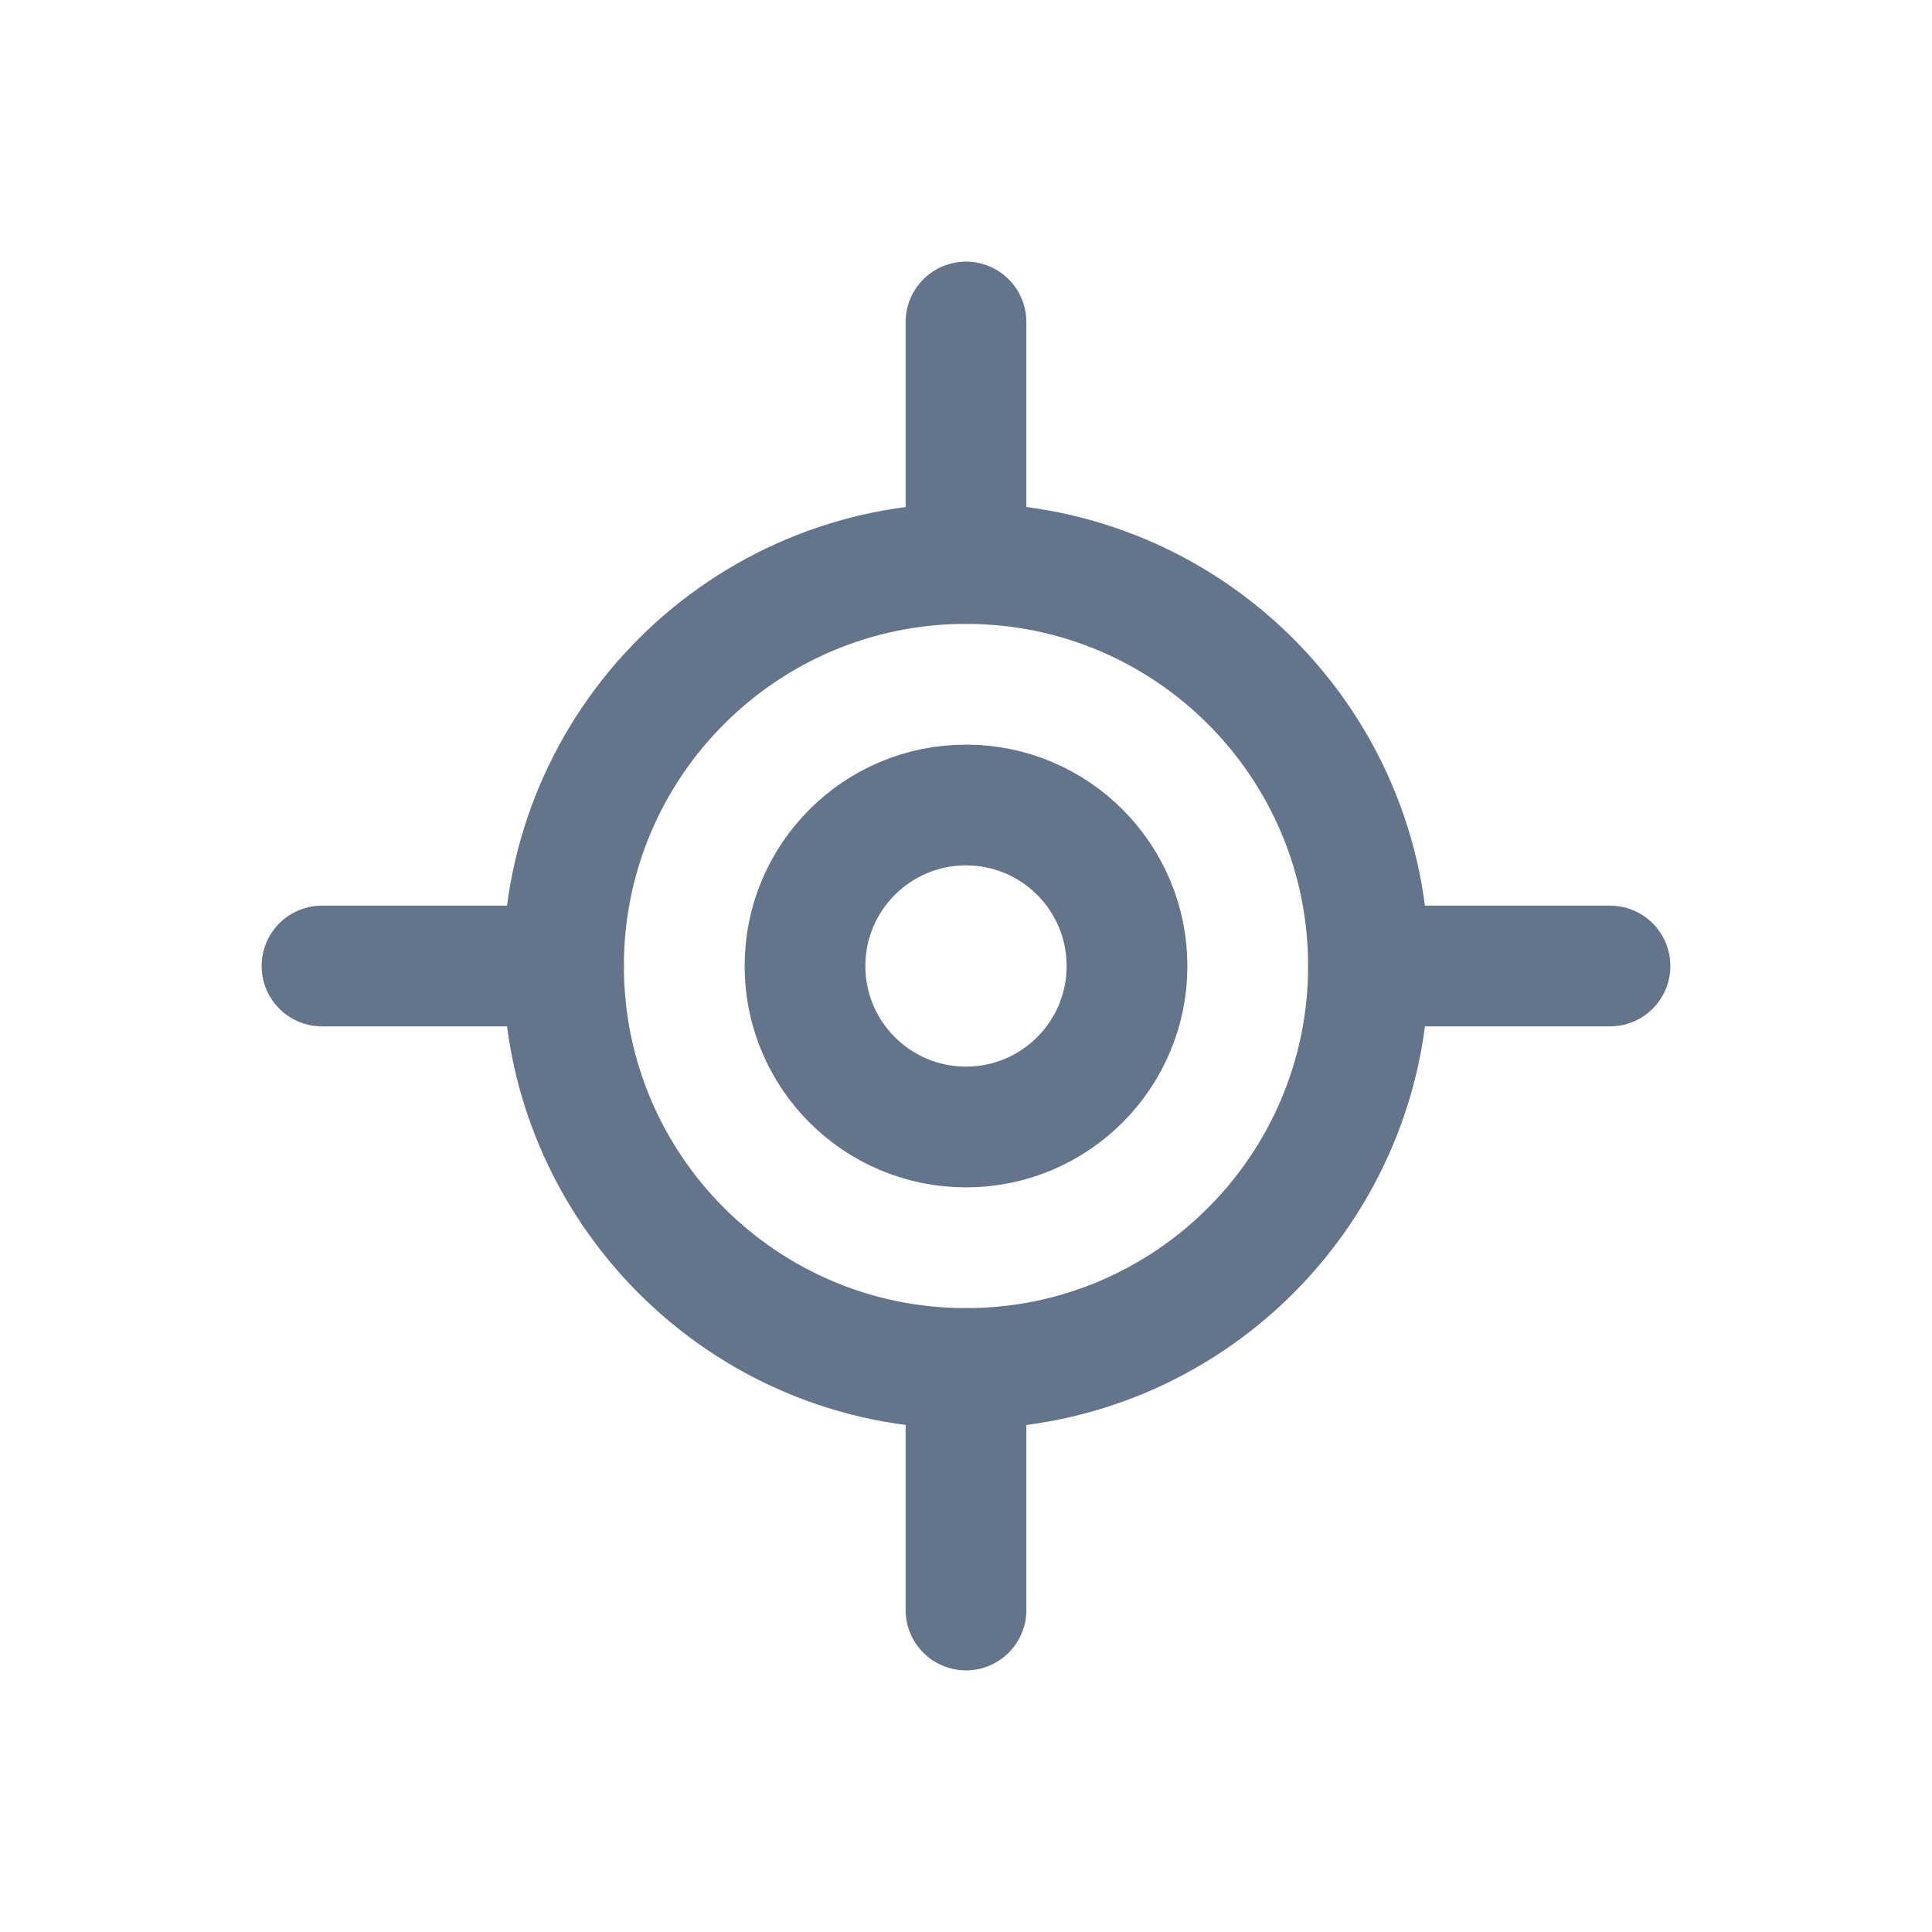
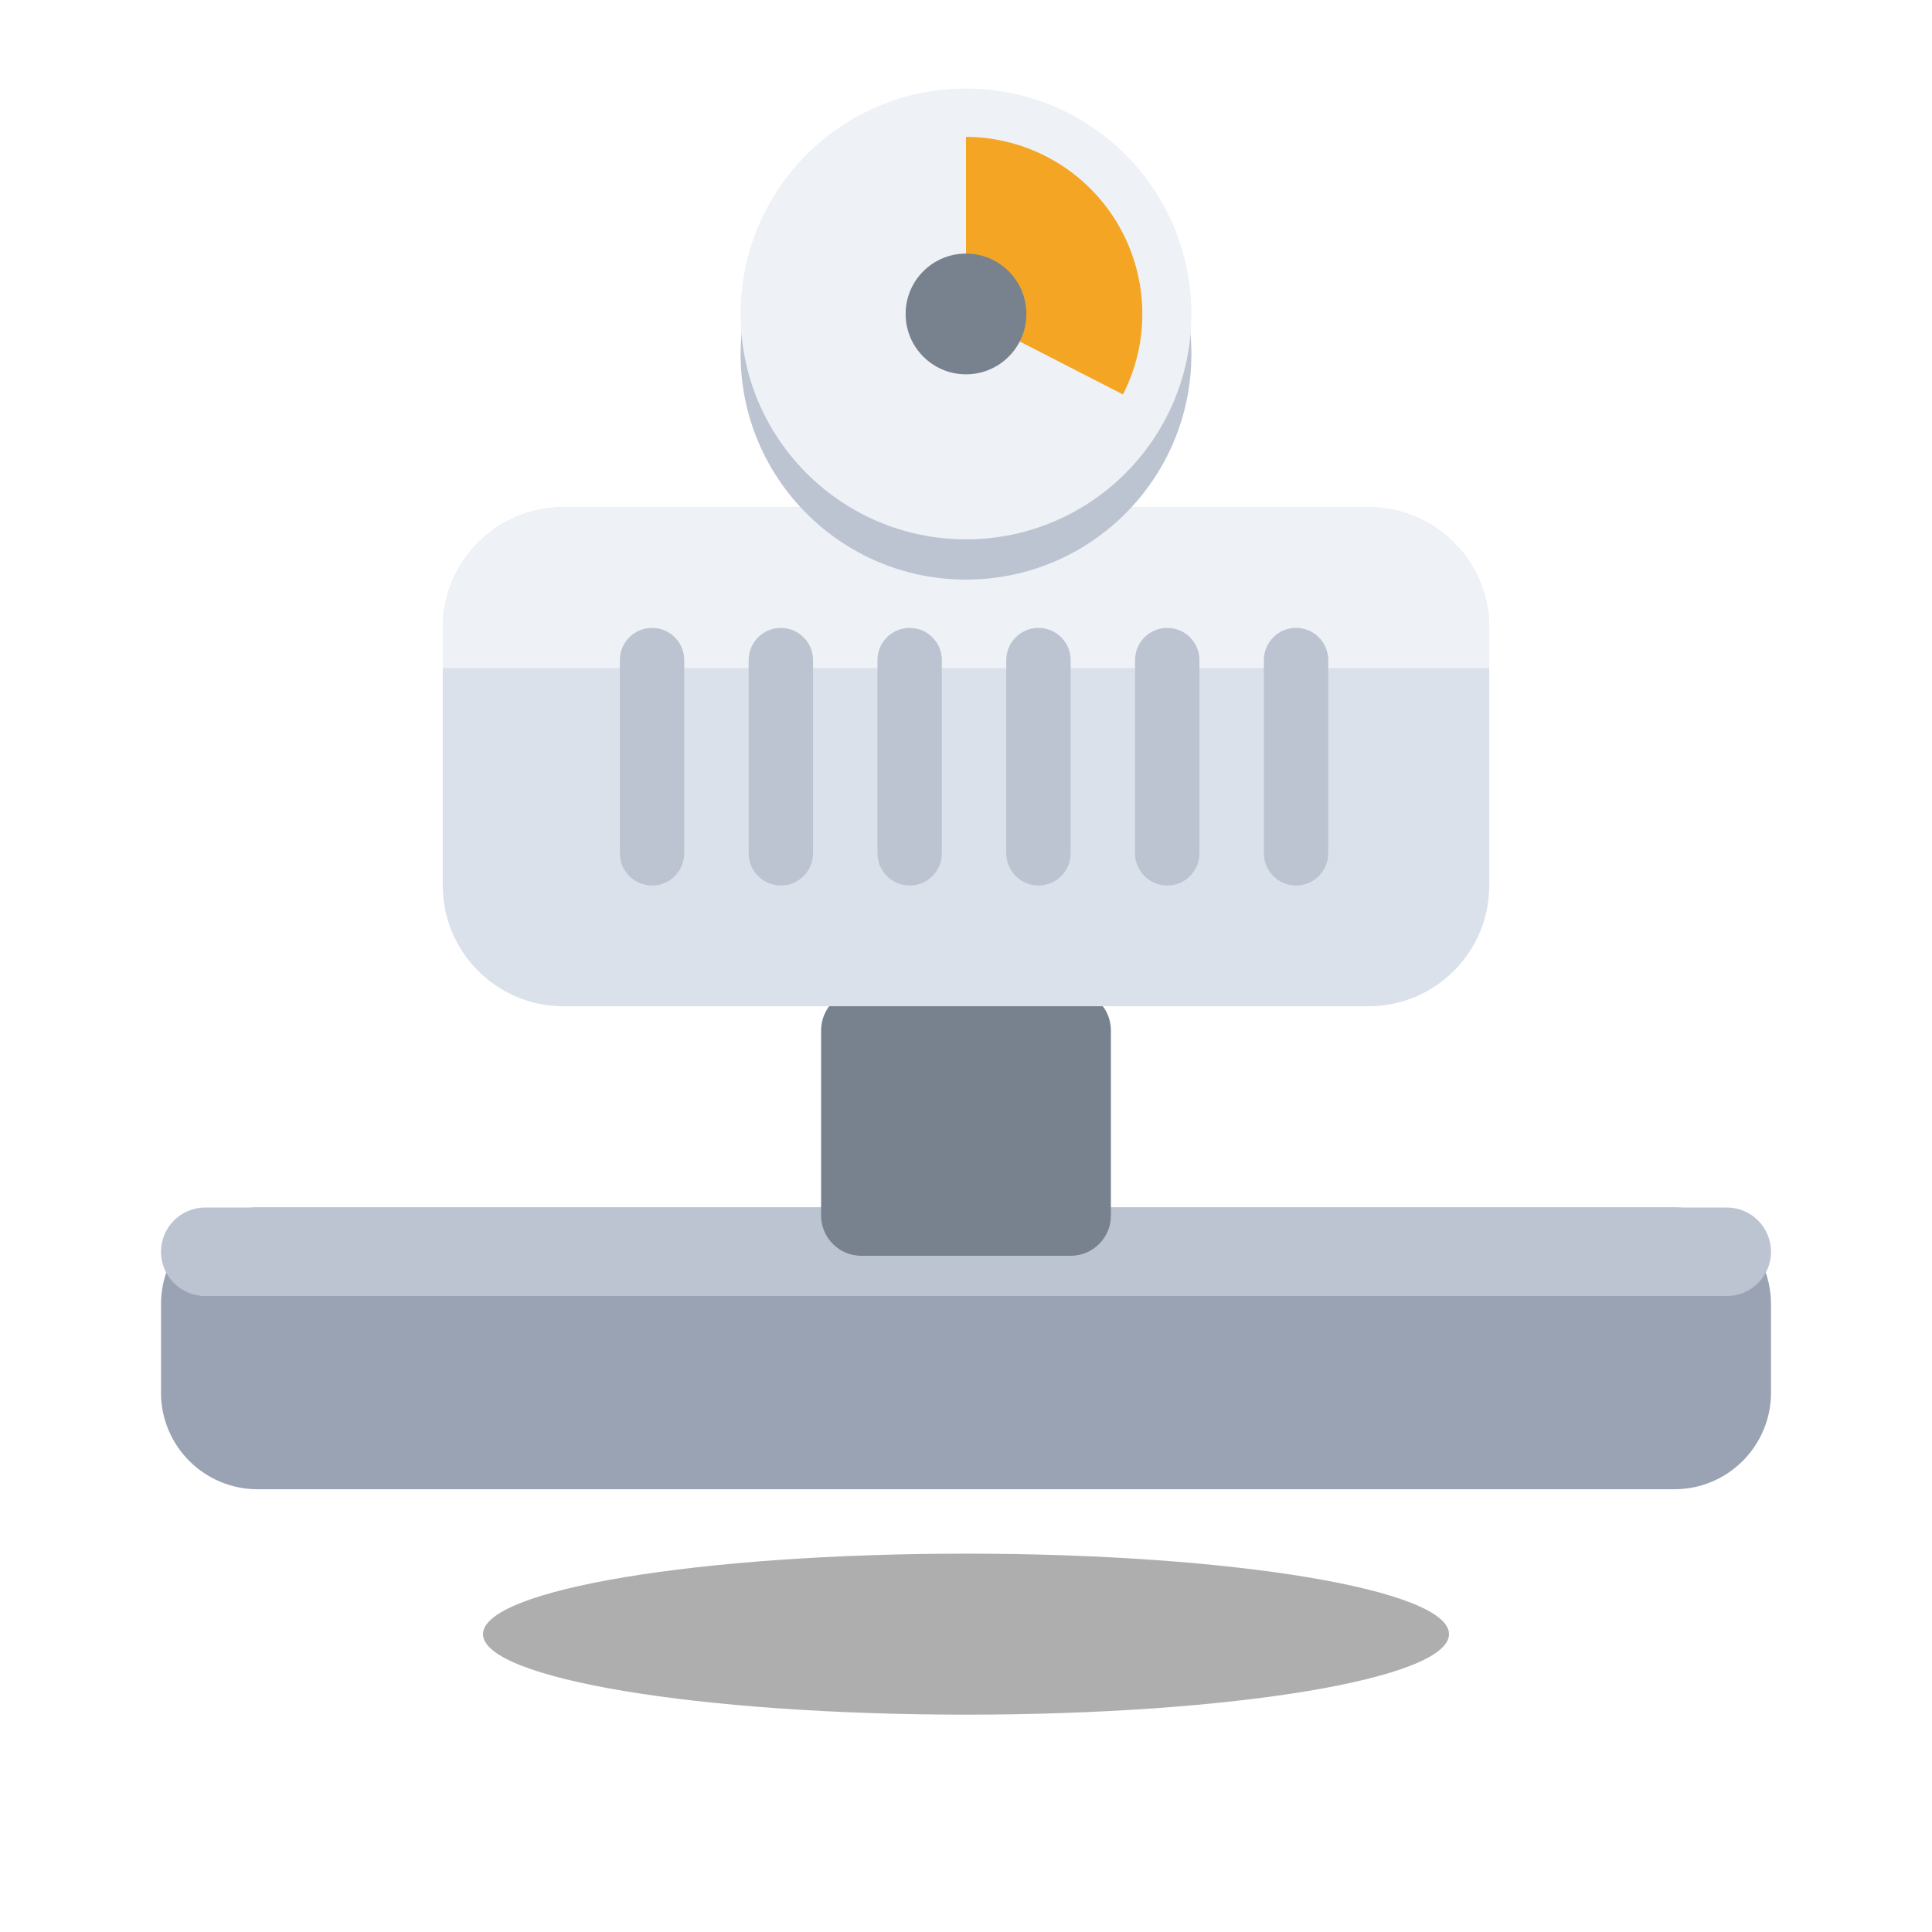
- <svg xmlns="http://www.w3.org/2000/svg" viewBox="0 0 24 24" fill="none" stroke="#64748b" stroke-width="1.5" stroke-linecap="round" stroke-linejoin="round">
-   <circle cx="12" cy="12" r="5" />
-   <path d="M12 7V4M12 20v-3M7 12H4M20 12h-3" />
-   <circle cx="12" cy="12" r="2" />
+ <svg xmlns="http://www.w3.org/2000/svg" viewBox="0 0 48 48">
+   <g stroke="none">
+     <ellipse cx="24" cy="40.6" rx="12" ry="2" fill="#000" opacity=".32" />
+     <rect x="4" y="30" width="40" height="7" rx="2.4" fill="#99a3b3" />
+     <rect x="4" y="30" width="40" height="2.2" rx="1.1" fill="#bcc4d1" />
+     <rect x="20.4" y="24.6" width="7.2" height="6.6" rx="1" fill="#78828f" />
+     <path d="M14 12.6h20a3 3 0 0 1 3 3v6.4a3 3 0 0 1-3 3H14a3 3 0 0 1-3-3v-6.4a3 3 0 0 1 3-3z" fill="#dbe1ea" />
+     <path d="M14 12.6h20a3 3 0 0 1 3 3v1H11v-1a3 3 0 0 1 3-3z" fill="#eef1f6" />
+     <rect x="15.4" y="15.6" width="1.6" height="6.4" rx="0.8" fill="#bcc4d1" />
+     <rect x="18.6" y="15.6" width="1.6" height="6.4" rx="0.8" fill="#bcc4d1" />
+     <rect x="21.8" y="15.6" width="1.6" height="6.4" rx="0.8" fill="#bcc4d1" />
+     <rect x="25" y="15.6" width="1.6" height="6.4" rx="0.8" fill="#bcc4d1" />
+     <rect x="28.2" y="15.6" width="1.6" height="6.4" rx="0.8" fill="#bcc4d1" />
+     <rect x="31.4" y="15.6" width="1.6" height="6.4" rx="0.8" fill="#bcc4d1" />
+     <circle cx="24" cy="8.8" r="5.6" fill="#bcc4d1" />
+     <circle cx="24" cy="7.8" r="5.6" fill="#eef1f6" />
+     <path d="M24 3.4a4.4 4.4 0 0 1 3.9 6.4l-3.9-2z" fill="#f5a524" />
+     <circle cx="24" cy="7.8" r="1.5" fill="#78828f" />
+   </g>
</svg>
